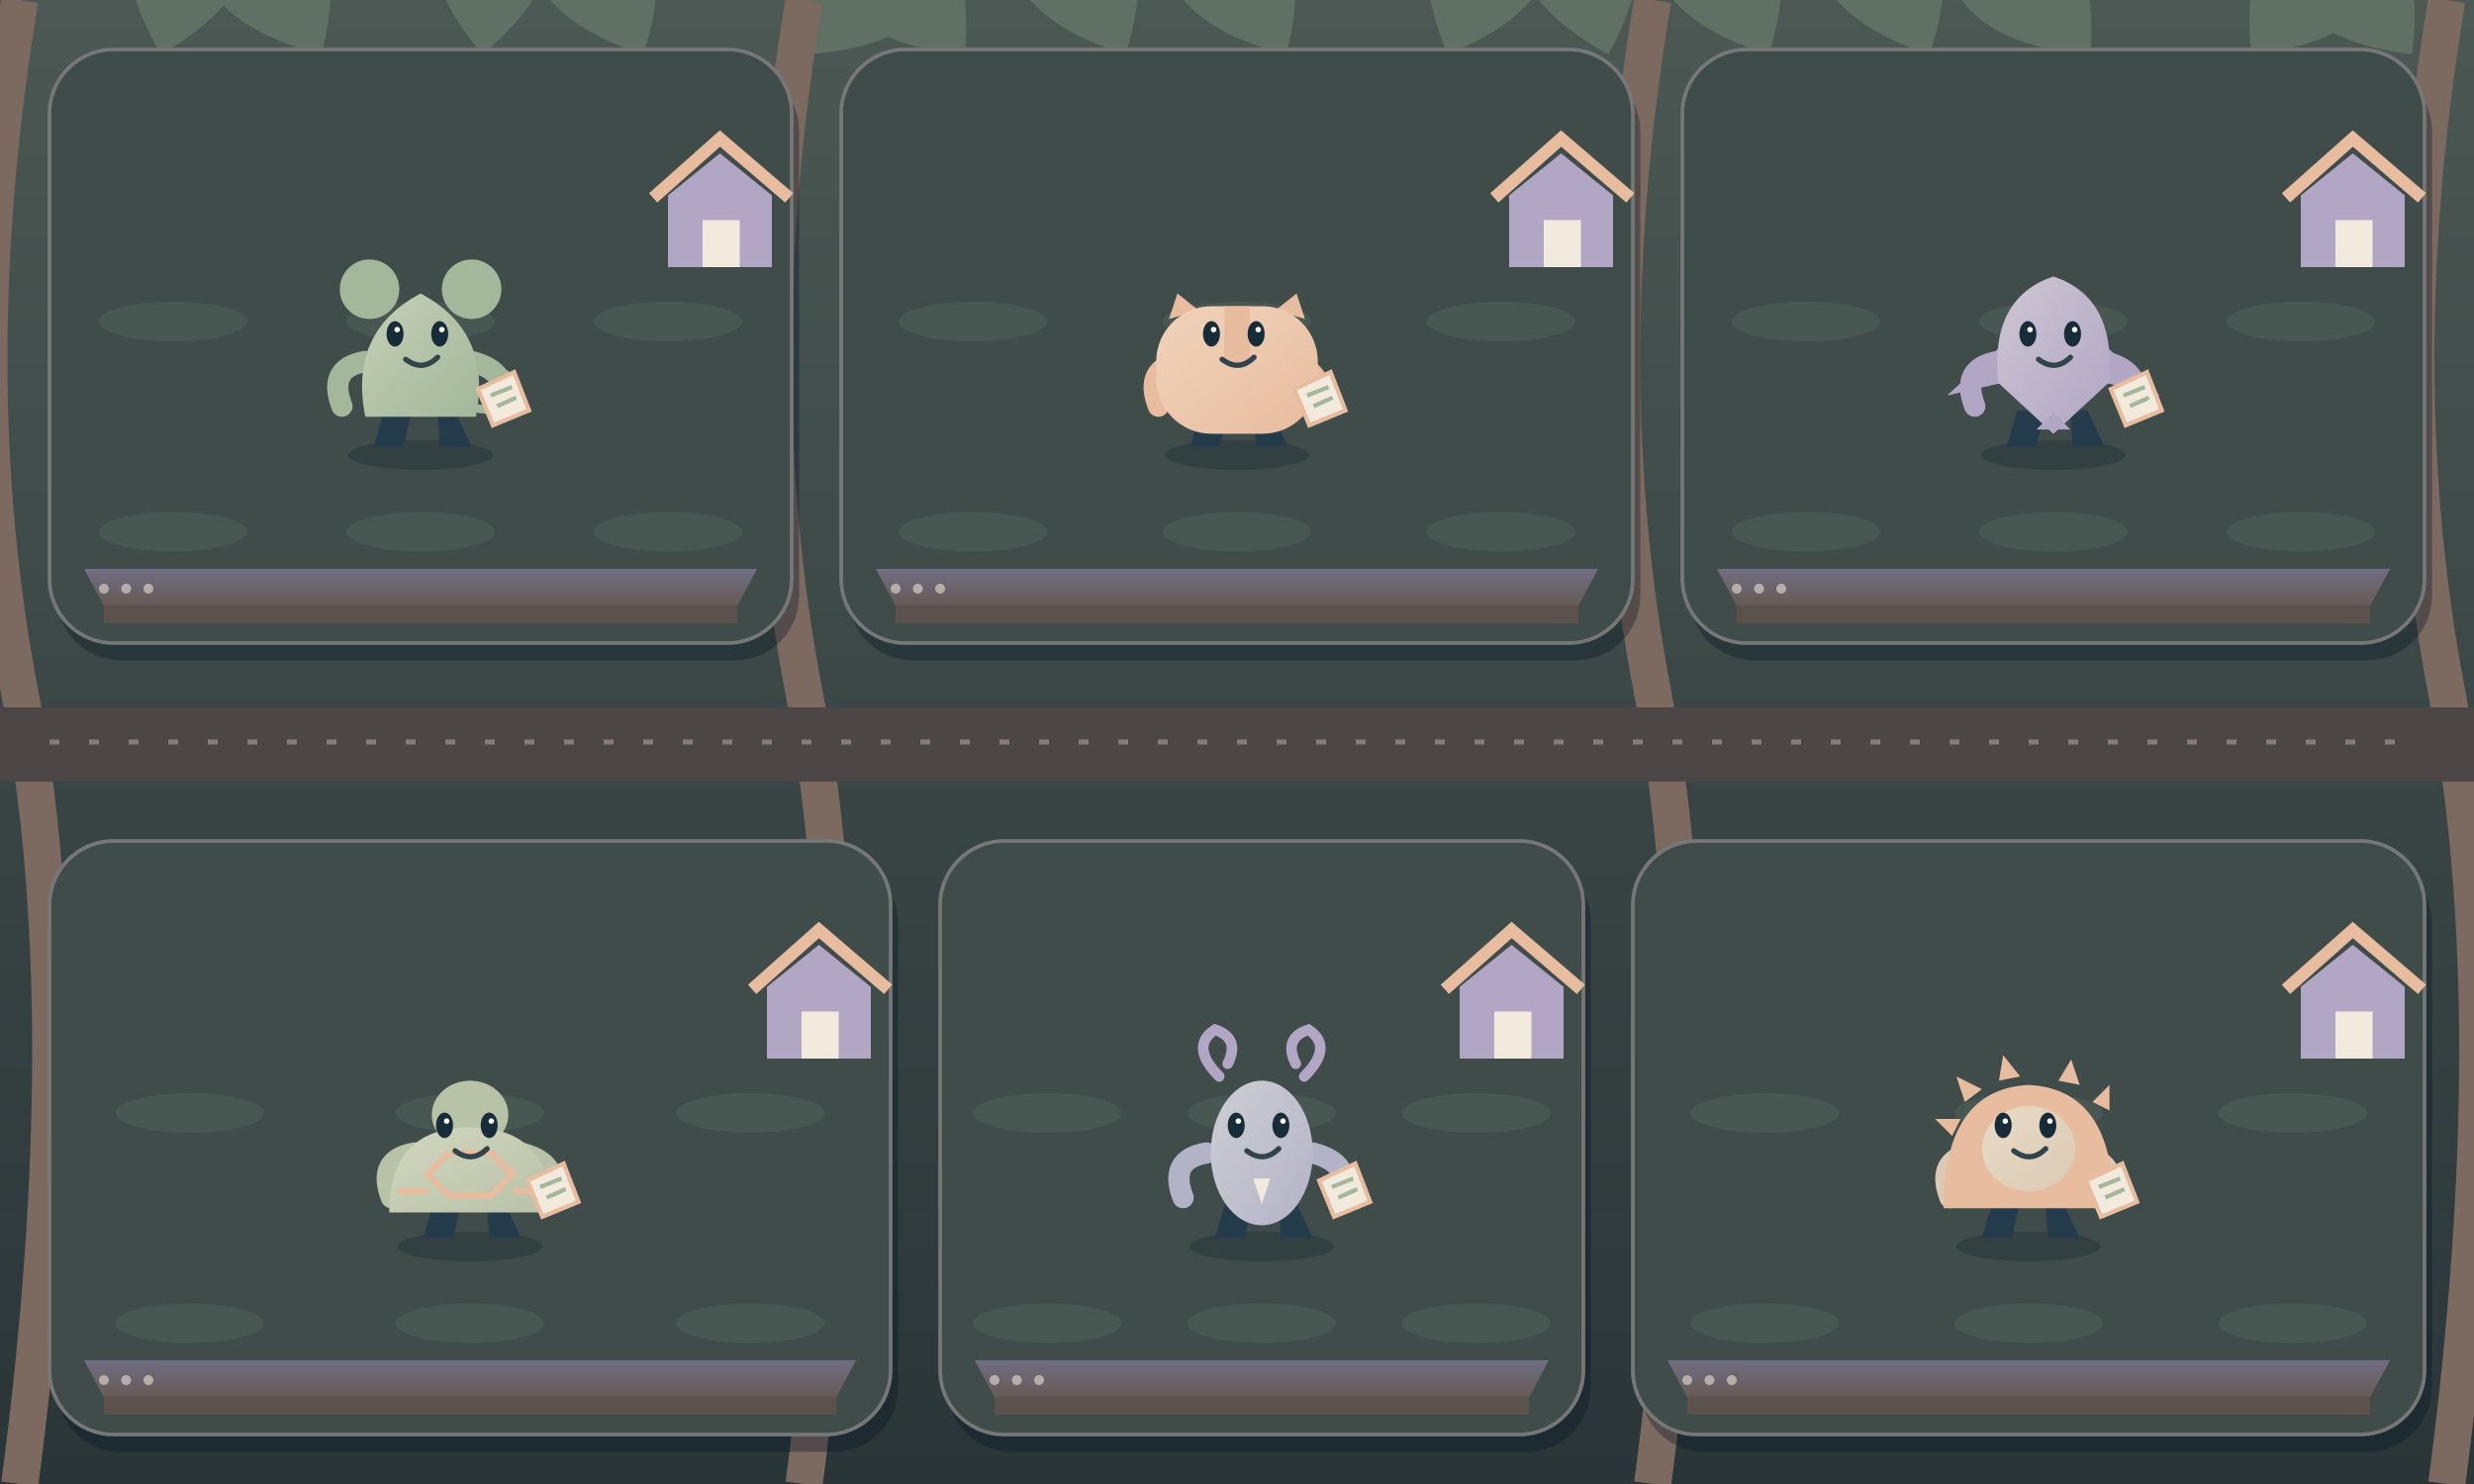
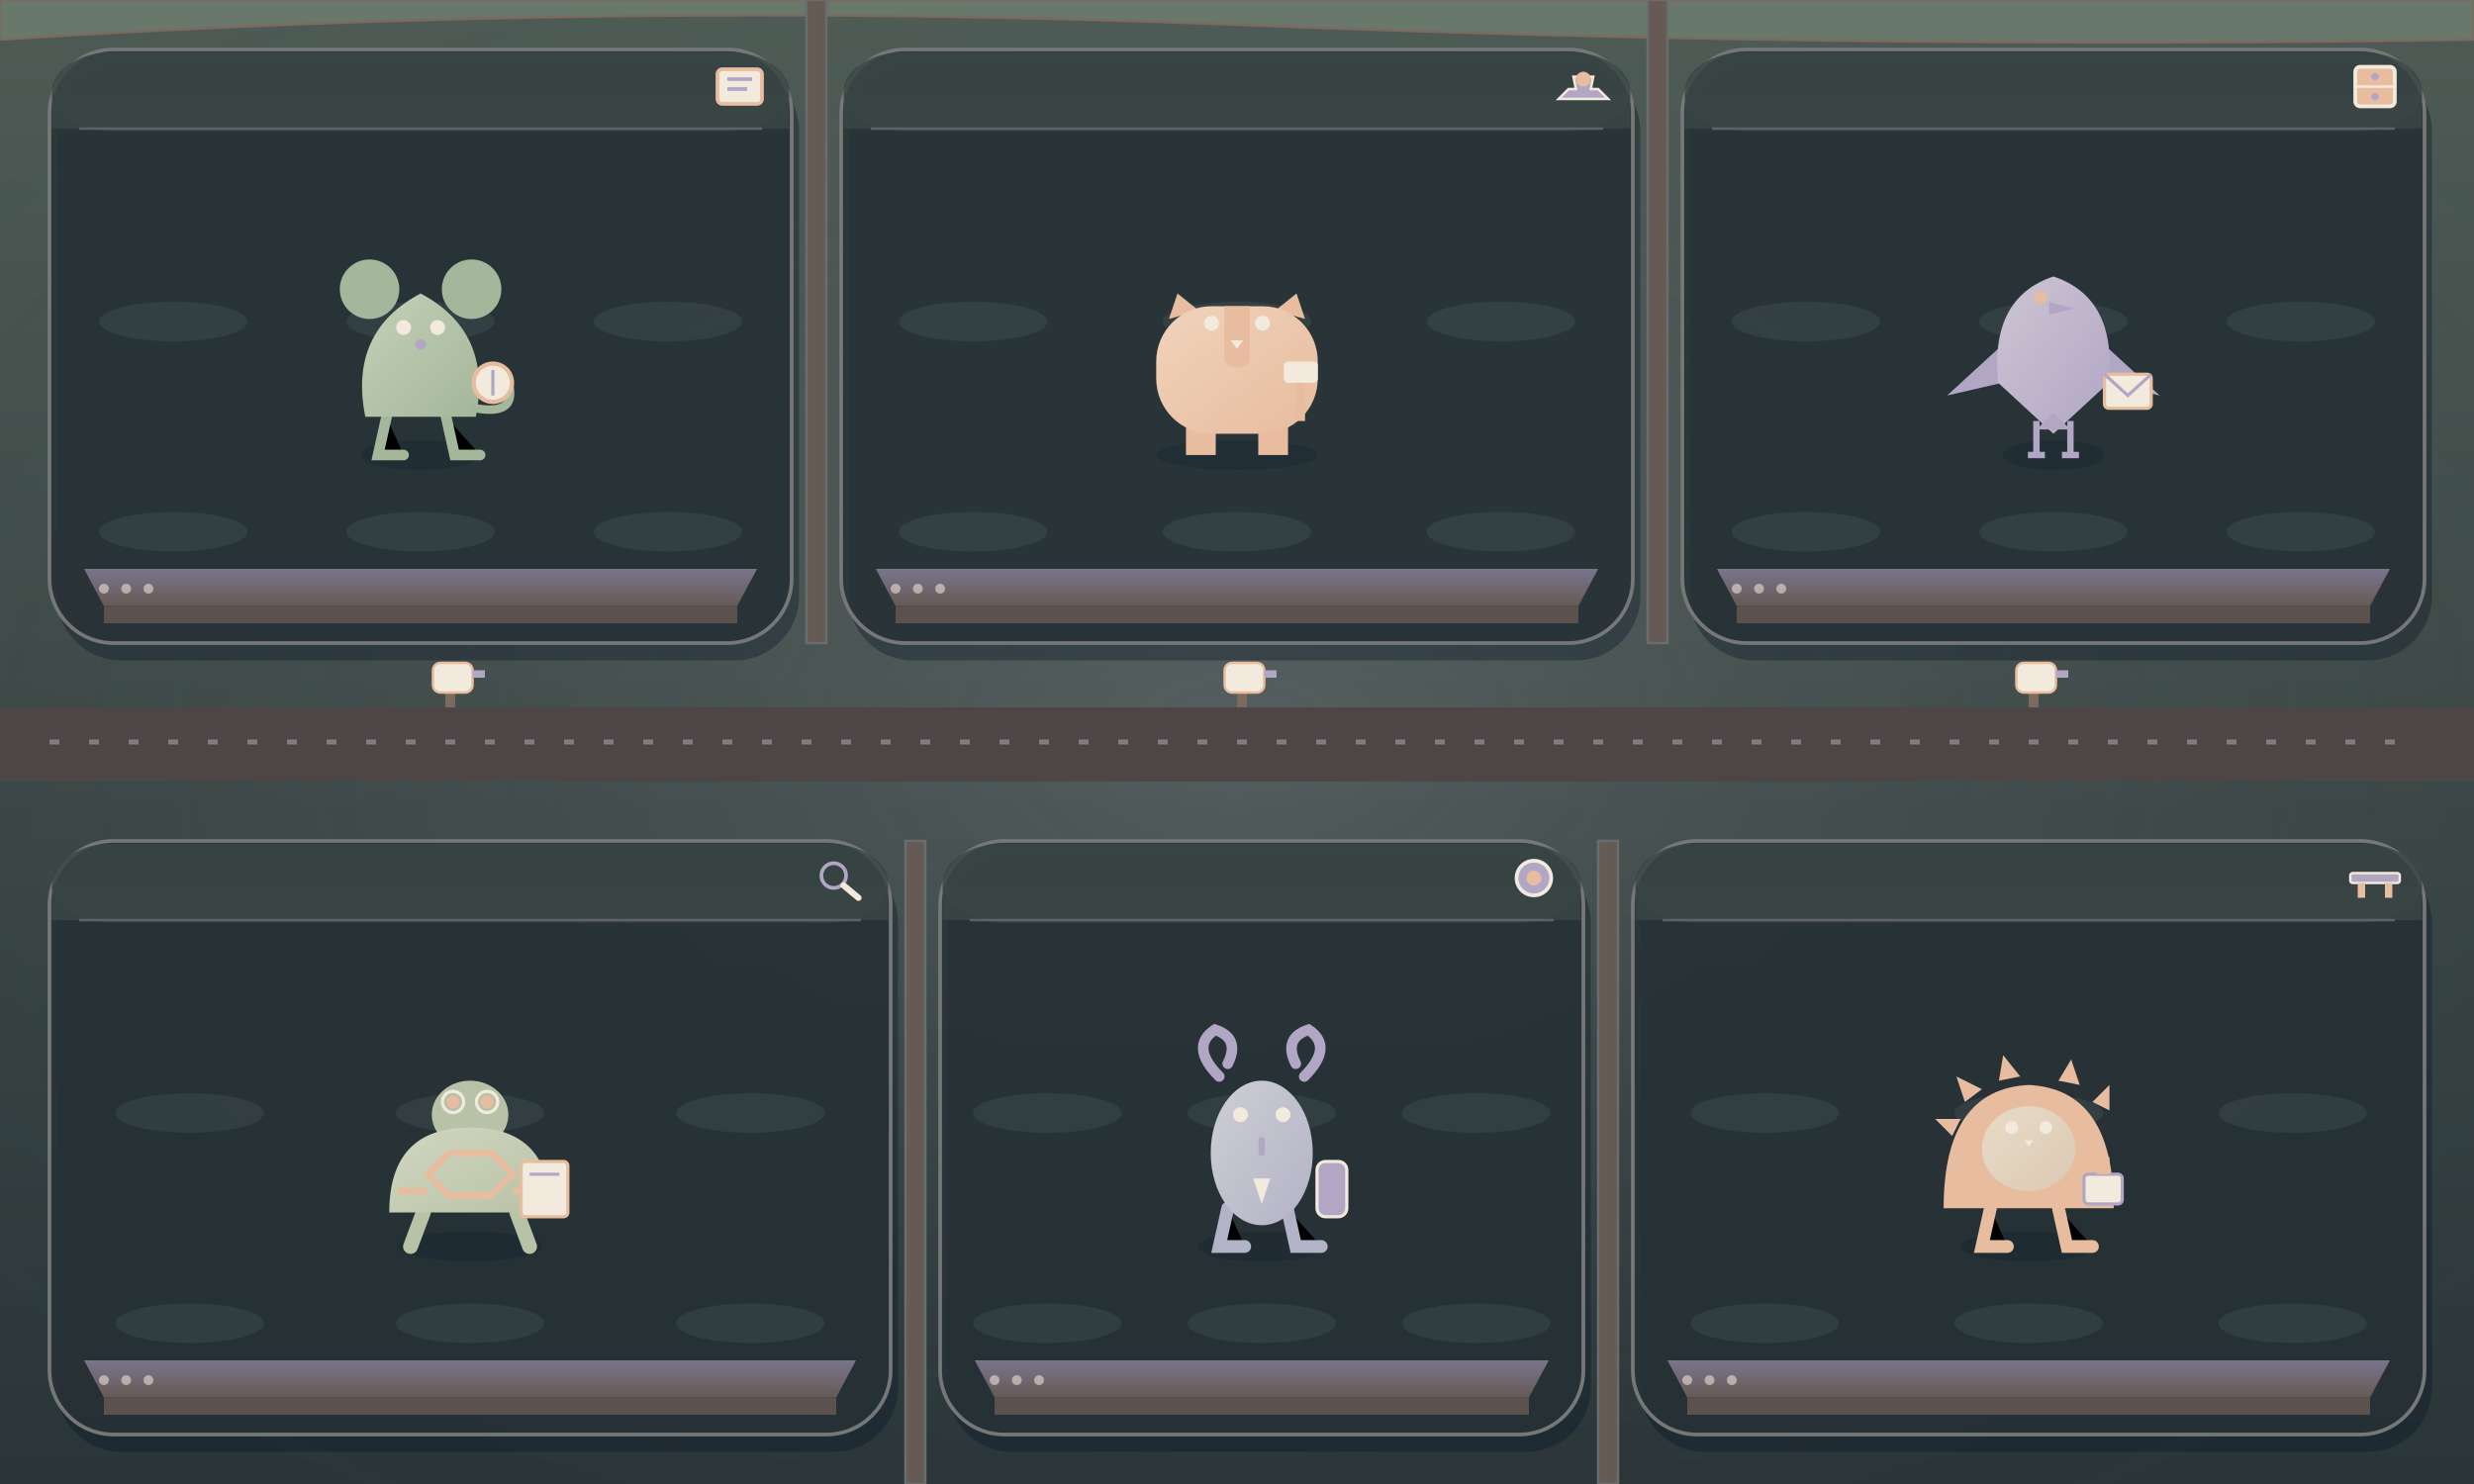
<svg xmlns="http://www.w3.org/2000/svg" width="800" height="480" viewBox="0 0 1000 600">
  <defs>
    <linearGradient id="sky" x1="0" y1="0" x2="0" y2="1">
-       <stop offset="0" stop-color="#4b5853" />
+       <stop offset="0" stop-color="#4e5b55" />
      <stop offset="1" stop-color="#2a3538" />
    </linearGradient>
    <linearGradient id="desk" x1="0" y1="0" x2="0" y2="1">
-       <stop offset="0" stop-color="#716e84" />
+       <stop offset="0" stop-color="#79758c" />
      <stop offset="1" stop-color="#665a55" />
    </linearGradient>
+     <radialGradient id="ambient" cx="50%" cy="50%" r="65%">
+       <stop offset="0" stop-color="#ece9f0" stop-opacity=".14" />
+       <stop offset="100%" stop-color="#2a3538" stop-opacity="0" />
+     </radialGradient>
  </defs>
  <rect width="1000" height="600" fill="url(#sky)" />
-   <path d="M0 0Q-50 -50 0 -90.0Q50 -50 0 0Z" fill="#617064" transform="translate(0 22) rotate(-44)" />
-   <path d="M0 0Q-50 -50 0 -90.0Q50 -50 0 0Z" fill="#617064" transform="translate(65 22) rotate(15)" />
-   <path d="M0 0Q-50 -50 0 -90.0Q50 -50 0 0Z" fill="#617064" transform="translate(130 22) rotate(-31)" />
-   <path d="M0 0Q-50 -50 0 -90.0Q50 -50 0 0Z" fill="#617064" transform="translate(195 22) rotate(5)" />
-   <path d="M0 0Q-50 -50 0 -90.0Q50 -50 0 0Z" fill="#617064" transform="translate(260 22) rotate(-27)" />
-   <path d="M0 0Q-50 -50 0 -90.0Q50 -50 0 0Z" fill="#617064" transform="translate(325 22) rotate(42)" />
-   <path d="M0 0Q-50 -50 0 -90.0Q50 -50 0 0Z" fill="#617064" transform="translate(390 22) rotate(-40)" />
-   <path d="M0 0Q-50 -50 0 -90.0Q50 -50 0 0Z" fill="#617064" transform="translate(455 22) rotate(-28)" />
-   <path d="M0 0Q-50 -50 0 -90.0Q50 -50 0 0Z" fill="#617064" transform="translate(520 22) rotate(-31)" />
-   <path d="M0 0Q-50 -50 0 -90.0Q50 -50 0 0Z" fill="#617064" transform="translate(585 22) rotate(23)" />
-   <path d="M0 0Q-50 -50 0 -90.0Q50 -50 0 0Z" fill="#617064" transform="translate(650 22) rotate(-16)" />
-   <path d="M0 0Q-50 -50 0 -90.0Q50 -50 0 0Z" fill="#617064" transform="translate(715 22) rotate(-28)" />
-   <path d="M0 0Q-50 -50 0 -90.0Q50 -50 0 0Z" fill="#617064" transform="translate(780 22) rotate(-27)" />
-   <path d="M0 0Q-50 -50 0 -90.0Q50 -50 0 0Z" fill="#617064" transform="translate(845 22) rotate(-41)" />
-   <path d="M0 0Q-50 -50 0 -90.0Q50 -50 0 0Z" fill="#617064" transform="translate(910 22) rotate(39)" />
-   <path d="M0 0Q-50 -50 0 -90.0Q50 -50 0 0Z" fill="#617064" transform="translate(975 22) rotate(-38)" />
-   <path d="M0 0Q-50 -50 0 -90.0Q50 -50 0 0Z" fill="#617064" transform="translate(1040 22) rotate(-28)" />
-   <path d="M8 0q-25 150 0 280t0 320" fill="none" stroke="#7c6a61" stroke-width="15" />
-   <path d="M325 0q-25 150 0 280t0 320" fill="none" stroke="#7c6a61" stroke-width="15" />
-   <path d="M668 0q-25 150 0 280t0 320" fill="none" stroke="#7c6a61" stroke-width="15" />
-   <path d="M989 0q-25 150 0 280t0 320" fill="none" stroke="#7c6a61" stroke-width="15" />
+   <rect width="1000" height="600" fill="url(#ambient)" />
+   <path d="M0 16q250-16 500-6t500 6V0H0z" fill="#68786a" stroke="#7c6a61" stroke-width="1" />
+   <rect x="326" y="0" width="8" height="260" fill="#665a55" stroke="#6a6d6d" stroke-width="1" />
+   <rect x="666" y="0" width="8" height="260" fill="#665a55" stroke="#6a6d6d" stroke-width="1" />
+   <rect x="366" y="340" width="8" height="260" fill="#665a55" stroke="#6a6d6d" stroke-width="1" />
+   <rect x="646" y="340" width="8" height="260" fill="#665a55" stroke="#6a6d6d" stroke-width="1" />
+   <rect x="180" y="280" width="4" height="28" fill="#7c6a61" />
+   <rect x="175" y="268" width="16" height="12" rx="3" fill="#F2EBDD" stroke="#E8BC9F" stroke-width="1" />
+   <rect x="191" y="271" width="5" height="3" fill="#B2A6C5" />
+   <rect x="500" y="280" width="4" height="28" fill="#7c6a61" />
+   <rect x="495" y="268" width="16" height="12" rx="3" fill="#F2EBDD" stroke="#E8BC9F" stroke-width="1" />
+   <rect x="511" y="271" width="5" height="3" fill="#B2A6C5" />
+   <rect x="820" y="280" width="4" height="28" fill="#7c6a61" />
+   <rect x="815" y="268" width="16" height="12" rx="3" fill="#F2EBDD" stroke="#E8BC9F" stroke-width="1" />
+   <rect x="831" y="271" width="5" height="3" fill="#B2A6C5" />
  <path d="M0 286h1000v30H0z" fill="#4c4746" />
  <path d="M20 300h960" stroke="#c9b9c4" stroke-width="2" stroke-dasharray="4 12" opacity=".45" />
  <rect x="23" y="27" width="300" height="240" rx="26" fill="#071422" opacity=".35" />
-   <rect x="20" y="20" width="300" height="240" rx="26" fill="#3f4c49" stroke="#757877" stroke-width="1.5" />
+   <rect x="20" y="20" width="300" height="240" rx="26" fill="#273236" fill-opacity=".85" stroke="#757877" stroke-width="1.5" />
+   <rect x="21" y="21" width="298" height="32" rx="25" fill="#394544" opacity=".85" />
+   <rect x="21" y="38" width="298" height="14" fill="#394544" opacity=".85" />
+   <line x1="32" y1="52" x2="308" y2="52" stroke="#5e6264" stroke-width="1" />
  <path d="M34 230h272l-8 15H42z" fill="url(#desk)" />
  <path d="M42 245v7h256v-7" fill="#5b524e" />
  <ellipse cx="70.0" cy="130" rx="30" ry="8" fill="#d9ecdb" opacity=".07" />
  <ellipse cx="70.0" cy="215" rx="30" ry="8" fill="#d9ecdb" opacity=".07" />
  <ellipse cx="170.0" cy="130" rx="30" ry="8" fill="#d9ecdb" opacity=".07" />
  <ellipse cx="170.0" cy="215" rx="30" ry="8" fill="#d9ecdb" opacity=".07" />
  <ellipse cx="270.0" cy="130" rx="30" ry="8" fill="#d9ecdb" opacity=".07" />
  <ellipse cx="270.0" cy="215" rx="30" ry="8" fill="#d9ecdb" opacity=".07" />
-   <path d="M270 79v29h42V79L291 62z" fill="#B2A6C5" />
-   <path d="M264 80l27-24 28 24" fill="none" stroke="#E8BC9F" stroke-width="5" />
-   <path d="M284 89h15v19h-15z" fill="#F2EBDD" />
+   <rect x="290" y="28" width="18" height="14" rx="2" fill="#F2EBDD" stroke="#E8BC9F" stroke-width="1.5" />
+   <line x1="294" y1="32" x2="304" y2="32" stroke="#B2A6C5" stroke-width="1.5" />
+   <line x1="294" y1="36" x2="302" y2="36" stroke="#B2A6C5" stroke-width="1.5" />
  <circle cx="42" cy="238" r="2" fill="#F2EBDD" opacity=".55" />
  <circle cx="51" cy="238" r="2" fill="#F2EBDD" opacity=".55" />
  <circle cx="60" cy="238" r="2" fill="#F2EBDD" opacity=".55" />
  <rect x="343" y="27" width="320" height="240" rx="26" fill="#071422" opacity=".35" />
-   <rect x="340" y="20" width="320" height="240" rx="26" fill="#3f4c49" stroke="#757877" stroke-width="1.5" />
+   <rect x="340" y="20" width="320" height="240" rx="26" fill="#273236" fill-opacity=".85" stroke="#757877" stroke-width="1.5" />
+   <rect x="341" y="21" width="318" height="32" rx="25" fill="#394544" opacity=".85" />
+   <rect x="341" y="38" width="318" height="14" fill="#394544" opacity=".85" />
+   <line x1="352" y1="52" x2="648" y2="52" stroke="#5e6264" stroke-width="1" />
  <path d="M354 230h292l-8 15H362z" fill="url(#desk)" />
  <path d="M362 245v7h276v-7" fill="#5b524e" />
  <ellipse cx="393.333" cy="130" rx="30" ry="8" fill="#d9ecdb" opacity=".07" />
  <ellipse cx="393.333" cy="215" rx="30" ry="8" fill="#d9ecdb" opacity=".07" />
  <ellipse cx="500.0" cy="130" rx="30" ry="8" fill="#d9ecdb" opacity=".07" />
  <ellipse cx="500.0" cy="215" rx="30" ry="8" fill="#d9ecdb" opacity=".07" />
  <ellipse cx="606.667" cy="130" rx="30" ry="8" fill="#d9ecdb" opacity=".07" />
  <ellipse cx="606.667" cy="215" rx="30" ry="8" fill="#d9ecdb" opacity=".07" />
-   <path d="M610 79v29h42V79L631 62z" fill="#B2A6C5" />
-   <path d="M604 80l27-24 28 24" fill="none" stroke="#E8BC9F" stroke-width="5" />
-   <path d="M624 89h15v19h-15z" fill="#F2EBDD" />
+   <path d="M630 40h20l-4-4h-3l1-5h-8l1 5h-3z" fill="#B2A6C5" stroke="#F2EBDD" stroke-width="1" />
+   <circle cx="640" cy="32" r="3" fill="#E8BC9F" />
  <circle cx="362" cy="238" r="2" fill="#F2EBDD" opacity=".55" />
  <circle cx="371" cy="238" r="2" fill="#F2EBDD" opacity=".55" />
  <circle cx="380" cy="238" r="2" fill="#F2EBDD" opacity=".55" />
  <rect x="683" y="27" width="300" height="240" rx="26" fill="#071422" opacity=".35" />
-   <rect x="680" y="20" width="300" height="240" rx="26" fill="#3f4c49" stroke="#757877" stroke-width="1.5" />
+   <rect x="680" y="20" width="300" height="240" rx="26" fill="#273236" fill-opacity=".85" stroke="#757877" stroke-width="1.5" />
+   <rect x="681" y="21" width="298" height="32" rx="25" fill="#394544" opacity=".85" />
+   <rect x="681" y="38" width="298" height="14" fill="#394544" opacity=".85" />
+   <line x1="692" y1="52" x2="968" y2="52" stroke="#5e6264" stroke-width="1" />
  <path d="M694 230h272l-8 15H702z" fill="url(#desk)" />
  <path d="M702 245v7h256v-7" fill="#5b524e" />
  <ellipse cx="730.0" cy="130" rx="30" ry="8" fill="#d9ecdb" opacity=".07" />
  <ellipse cx="730.0" cy="215" rx="30" ry="8" fill="#d9ecdb" opacity=".07" />
  <ellipse cx="830.0" cy="130" rx="30" ry="8" fill="#d9ecdb" opacity=".07" />
  <ellipse cx="830.0" cy="215" rx="30" ry="8" fill="#d9ecdb" opacity=".07" />
  <ellipse cx="930.0" cy="130" rx="30" ry="8" fill="#d9ecdb" opacity=".07" />
  <ellipse cx="930.0" cy="215" rx="30" ry="8" fill="#d9ecdb" opacity=".07" />
-   <path d="M930 79v29h42V79L951 62z" fill="#B2A6C5" />
-   <path d="M924 80l27-24 28 24" fill="none" stroke="#E8BC9F" stroke-width="5" />
-   <path d="M944 89h15v19h-15z" fill="#F2EBDD" />
+   <rect x="952" y="27" width="16" height="16" rx="2" fill="#E8BC9F" stroke="#F2EBDD" stroke-width="1.5" />
+   <line x1="952" y1="35" x2="968" y2="35" stroke="#F2EBDD" stroke-width="1" />
+   <circle cx="960" cy="31" r="1.5" fill="#B2A6C5" />
+   <circle cx="960" cy="39" r="1.5" fill="#B2A6C5" />
  <circle cx="702" cy="238" r="2" fill="#F2EBDD" opacity=".55" />
  <circle cx="711" cy="238" r="2" fill="#F2EBDD" opacity=".55" />
  <circle cx="720" cy="238" r="2" fill="#F2EBDD" opacity=".55" />
  <rect x="23" y="347" width="340" height="240" rx="26" fill="#071422" opacity=".35" />
-   <rect x="20" y="340" width="340" height="240" rx="26" fill="#3f4c49" stroke="#757877" stroke-width="1.5" />
+   <rect x="20" y="340" width="340" height="240" rx="26" fill="#273236" fill-opacity=".85" stroke="#757877" stroke-width="1.5" />
+   <rect x="21" y="341" width="338" height="32" rx="25" fill="#394544" opacity=".85" />
+   <rect x="21" y="358" width="338" height="14" fill="#394544" opacity=".85" />
+   <line x1="32" y1="372" x2="348" y2="372" stroke="#5e6264" stroke-width="1" />
  <path d="M34 550h312l-8 15H42z" fill="url(#desk)" />
  <path d="M42 565v7h296v-7" fill="#5b524e" />
  <ellipse cx="76.667" cy="450" rx="30" ry="8" fill="#d9ecdb" opacity=".07" />
  <ellipse cx="76.667" cy="535" rx="30" ry="8" fill="#d9ecdb" opacity=".07" />
  <ellipse cx="190.0" cy="450" rx="30" ry="8" fill="#d9ecdb" opacity=".07" />
  <ellipse cx="190.0" cy="535" rx="30" ry="8" fill="#d9ecdb" opacity=".07" />
  <ellipse cx="303.333" cy="450" rx="30" ry="8" fill="#d9ecdb" opacity=".07" />
  <ellipse cx="303.333" cy="535" rx="30" ry="8" fill="#d9ecdb" opacity=".07" />
-   <path d="M310 399v29h42V399L331 382z" fill="#B2A6C5" />
-   <path d="M304 400l27-24 28 24" fill="none" stroke="#E8BC9F" stroke-width="5" />
-   <path d="M324 409h15v19h-15z" fill="#F2EBDD" />
+   <circle cx="337" cy="354" r="5" fill="none" stroke="#B2A6C5" stroke-width="1.5" />
+   <line x1="341" y1="358" x2="347" y2="363" stroke="#F2EBDD" stroke-width="2.5" stroke-linecap="round" />
  <circle cx="42" cy="558" r="2" fill="#F2EBDD" opacity=".55" />
  <circle cx="51" cy="558" r="2" fill="#F2EBDD" opacity=".55" />
  <circle cx="60" cy="558" r="2" fill="#F2EBDD" opacity=".55" />
  <rect x="383" y="347" width="260" height="240" rx="26" fill="#071422" opacity=".35" />
-   <rect x="380" y="340" width="260" height="240" rx="26" fill="#3f4c49" stroke="#757877" stroke-width="1.5" />
+   <rect x="380" y="340" width="260" height="240" rx="26" fill="#273236" fill-opacity=".85" stroke="#757877" stroke-width="1.5" />
+   <rect x="381" y="341" width="258" height="32" rx="25" fill="#394544" opacity=".85" />
+   <rect x="381" y="358" width="258" height="14" fill="#394544" opacity=".85" />
+   <line x1="392" y1="372" x2="628" y2="372" stroke="#5e6264" stroke-width="1" />
  <path d="M394 550h232l-8 15H402z" fill="url(#desk)" />
  <path d="M402 565v7h216v-7" fill="#5b524e" />
  <ellipse cx="423.333" cy="450" rx="30" ry="8" fill="#d9ecdb" opacity=".07" />
  <ellipse cx="423.333" cy="535" rx="30" ry="8" fill="#d9ecdb" opacity=".07" />
  <ellipse cx="510.0" cy="450" rx="30" ry="8" fill="#d9ecdb" opacity=".07" />
  <ellipse cx="510.0" cy="535" rx="30" ry="8" fill="#d9ecdb" opacity=".07" />
  <ellipse cx="596.667" cy="450" rx="30" ry="8" fill="#d9ecdb" opacity=".07" />
  <ellipse cx="596.667" cy="535" rx="30" ry="8" fill="#d9ecdb" opacity=".07" />
-   <path d="M590 399v29h42V399L611 382z" fill="#B2A6C5" />
-   <path d="M584 400l27-24 28 24" fill="none" stroke="#E8BC9F" stroke-width="5" />
-   <path d="M604 409h15v19h-15z" fill="#F2EBDD" />
+   <circle cx="620" cy="355" r="7" fill="#B2A6C5" stroke="#F2EBDD" stroke-width="1.5" />
+   <circle cx="620" cy="355" r="3" fill="#E8BC9F" />
  <circle cx="402" cy="558" r="2" fill="#F2EBDD" opacity=".55" />
  <circle cx="411" cy="558" r="2" fill="#F2EBDD" opacity=".55" />
  <circle cx="420" cy="558" r="2" fill="#F2EBDD" opacity=".55" />
  <rect x="663" y="347" width="320" height="240" rx="26" fill="#071422" opacity=".35" />
-   <rect x="660" y="340" width="320" height="240" rx="26" fill="#3f4c49" stroke="#757877" stroke-width="1.5" />
+   <rect x="660" y="340" width="320" height="240" rx="26" fill="#273236" fill-opacity=".85" stroke="#757877" stroke-width="1.5" />
+   <rect x="661" y="341" width="318" height="32" rx="25" fill="#394544" opacity=".85" />
+   <rect x="661" y="358" width="318" height="14" fill="#394544" opacity=".85" />
+   <line x1="672" y1="372" x2="968" y2="372" stroke="#5e6264" stroke-width="1" />
  <path d="M674 550h292l-8 15H682z" fill="url(#desk)" />
  <path d="M682 565v7h276v-7" fill="#5b524e" />
  <ellipse cx="713.333" cy="450" rx="30" ry="8" fill="#d9ecdb" opacity=".07" />
  <ellipse cx="713.333" cy="535" rx="30" ry="8" fill="#d9ecdb" opacity=".07" />
  <ellipse cx="820.0" cy="450" rx="30" ry="8" fill="#d9ecdb" opacity=".07" />
  <ellipse cx="820.0" cy="535" rx="30" ry="8" fill="#d9ecdb" opacity=".07" />
  <ellipse cx="926.667" cy="450" rx="30" ry="8" fill="#d9ecdb" opacity=".07" />
  <ellipse cx="926.667" cy="535" rx="30" ry="8" fill="#d9ecdb" opacity=".07" />
-   <path d="M930 399v29h42V399L951 382z" fill="#B2A6C5" />
-   <path d="M924 400l27-24 28 24" fill="none" stroke="#E8BC9F" stroke-width="5" />
-   <path d="M944 409h15v19h-15z" fill="#F2EBDD" />
+   <rect x="950" y="353" width="20" height="4" rx="1" fill="#B2A6C5" stroke="#F2EBDD" stroke-width="1" />
+   <rect x="953" y="357" width="3" height="6" fill="#E8BC9F" />
+   <rect x="964" y="357" width="3" height="6" fill="#E8BC9F" />
  <circle cx="682" cy="558" r="2" fill="#F2EBDD" opacity=".55" />
  <circle cx="691" cy="558" r="2" fill="#F2EBDD" opacity=".55" />
  <circle cx="700" cy="558" r="2" fill="#F2EBDD" opacity=".55" />
  <svg x="115.0" y="86" width="110" height="110" viewBox="0 0 128 128">
    <defs>
      <linearGradient id="body0" x1="0" y1="0" x2="1" y2="1">
        <stop offset="0" stop-color="#c4d0b6" />
        <stop offset="1" stop-color="#A4B79A" />
      </linearGradient>
    </defs>
-     <ellipse cx="64" cy="114" rx="34" ry="7" fill="#091726" opacity=".24" />
-     <path d="M47 93l-5 17h14l4-17M72 93l1 17h15l-8-17" fill="#243b4b" />
-     <path d="M38 70Q20 73 27 91M88 70q19 5 13 20" stroke="#A4B79A" stroke-width="10" fill="none" stroke-linecap="round" />
+     <ellipse cx="64" cy="114" rx="28" ry="7" fill="#091726" opacity=".24" />
+     <path d="M48 96l-4 18h12M76 96l4 18h12" stroke="#A4B79A" stroke-width="5" stroke-linecap="round" />
    <g id="shape-0">
      <circle cx="40" cy="36" r="14" fill="#A4B79A" />
      <circle cx="88" cy="36" r="14" fill="#A4B79A" />
      <path d="M38 96q-8-40 26-58 34 18 26 58z" fill="url(#body0)" />
      <path d="M90 92q22 4 14-16" fill="none" stroke="#A4B79A" stroke-width="4" stroke-linecap="round" />
    </g>
-     <ellipse cx="52" cy="57" rx="4" ry="6" fill="#172c39" />
-     <ellipse cx="73" cy="57" rx="4" ry="6" fill="#172c39" />
-     <circle cx="53" cy="55" r="1.3" fill="#fff" />
-     <circle cx="74" cy="55" r="1.3" fill="#fff" />
-     <path d="M57 69q8 6 15-1" fill="none" stroke="#31444a" stroke-width="2.5" stroke-linecap="round" />
-     <path d="M91 83l17-8 7 18-17 7z" fill="#F2EBDD" stroke="#E8BC9F" stroke-width="2" />
-     <path d="M97 86l10-4m-7 9 9-4" stroke="#A4B79A" stroke-width="2" />
+     <circle cx="56" cy="54" r="3.5" fill="#F2EBDD" />
+     <circle cx="72" cy="54" r="3.5" fill="#F2EBDD" />
+     <circle cx="64" cy="62" r="2.5" fill="#B2A6C5" />
+     <circle cx="98" cy="80" r="9" fill="#F2EBDD" stroke="#E8BC9F" stroke-width="2" />
+     <line x1="98" y1="74" x2="98" y2="86" stroke="#B2A6C5" stroke-width="1.5" />
  </svg>
  <svg x="445.0" y="86" width="110" height="110" viewBox="0 0 128 128">
    <defs>
      <linearGradient id="body1" x1="0" y1="0" x2="1" y2="1">
        <stop offset="0" stop-color="#f0d3ba" />
        <stop offset="1" stop-color="#E8BC9F" />
      </linearGradient>
    </defs>
-     <ellipse cx="64" cy="114" rx="34" ry="7" fill="#091726" opacity=".24" />
-     <path d="M47 93l-5 17h14l4-17M72 93l1 17h15l-8-17" fill="#243b4b" />
-     <path d="M38 70Q20 73 27 91M88 70q19 5 13 20" stroke="#E8BC9F" stroke-width="10" fill="none" stroke-linecap="round" />
+     <ellipse cx="64" cy="114" rx="38" ry="7" fill="#091726" opacity=".24" />
+     <rect x="40" y="98" width="14" height="16" fill="#E8BC9F" />
+     <rect x="74" y="98" width="14" height="16" fill="#E8BC9F" />
    <g id="shape-1">
      <path d="M32 50l4-12 10 8M96 50l-4-12-10 8" fill="#E8BC9F" />
      <rect x="26" y="44" width="76" height="60" rx="26" fill="url(#body1)" />
      <path d="M58 44h12v26q-6 6-12 0z" fill="#E8BC9F" />
    </g>
-     <ellipse cx="52" cy="57" rx="4" ry="6" fill="#172c39" />
-     <ellipse cx="73" cy="57" rx="4" ry="6" fill="#172c39" />
-     <circle cx="53" cy="55" r="1.3" fill="#fff" />
-     <circle cx="74" cy="55" r="1.3" fill="#fff" />
-     <path d="M57 69q8 6 15-1" fill="none" stroke="#31444a" stroke-width="2.5" stroke-linecap="round" />
-     <path d="M91 83l17-8 7 18-17 7z" fill="#F2EBDD" stroke="#E8BC9F" stroke-width="2" />
-     <path d="M97 86l10-4m-7 9 9-4" stroke="#A4B79A" stroke-width="2" />
+     <circle cx="52" cy="52" r="3.5" fill="#F2EBDD" />
+     <circle cx="76" cy="52" r="3.5" fill="#F2EBDD" />
+     <polygon points="61,60 67,60 64,64" fill="#F2EBDD" />
+     <line x1="94" y1="72" x2="94" y2="98" stroke="#E8BC9F" stroke-width="4" />
+     <rect x="86" y="70" width="16" height="10" rx="2" fill="#F2EBDD" />
  </svg>
  <svg x="775.0" y="86" width="110" height="110" viewBox="0 0 128 128">
    <defs>
      <linearGradient id="body2" x1="0" y1="0" x2="1" y2="1">
        <stop offset="0" stop-color="#cdc5d2" />
        <stop offset="1" stop-color="#B2A6C5" />
      </linearGradient>
    </defs>
-     <ellipse cx="64" cy="114" rx="34" ry="7" fill="#091726" opacity=".24" />
-     <path d="M47 93l-5 17h14l4-17M72 93l1 17h15l-8-17" fill="#243b4b" />
-     <path d="M38 70Q20 73 27 91M88 70q19 5 13 20" stroke="#B2A6C5" stroke-width="10" fill="none" stroke-linecap="round" />
+     <ellipse cx="64" cy="114" rx="24" ry="7" fill="#091726" opacity=".24" />
+     <path d="M56 98v16m-4 0h8M72 98v16m-4 0h8" stroke="#B2A6C5" stroke-width="3" />
    <g id="shape-2">
      <path d="M38 64L14 86l26-6M90 64l24 22-26-6" fill="#B2A6C5" />
      <path d="M64 30q30 10 26 50l-26 24-26-24q-4-40 26-50z" fill="url(#body2)" />
      <path d="M56 102l8-8 8 8" fill="#B2A6C5" />
    </g>
-     <ellipse cx="52" cy="57" rx="4" ry="6" fill="#172c39" />
-     <ellipse cx="73" cy="57" rx="4" ry="6" fill="#172c39" />
-     <circle cx="53" cy="55" r="1.3" fill="#fff" />
-     <circle cx="74" cy="55" r="1.3" fill="#fff" />
-     <path d="M57 69q8 6 15-1" fill="none" stroke="#31444a" stroke-width="2.5" stroke-linecap="round" />
-     <path d="M91 83l17-8 7 18-17 7z" fill="#F2EBDD" stroke="#E8BC9F" stroke-width="2" />
-     <path d="M97 86l10-4m-7 9 9-4" stroke="#A4B79A" stroke-width="2" />
+     <circle cx="58" cy="40" r="3" fill="#E8BC9F" />
+     <polygon points="62,42 74,45 62,48" fill="#B2A6C5" />
+     <rect x="88" y="76" width="22" height="16" rx="2" fill="#F2EBDD" stroke="#E8BC9F" stroke-width="1.5" />
+     <path d="M88 76l11 10 11-10" fill="none" stroke="#B2A6C5" stroke-width="1.5" />
  </svg>
  <svg x="135.0" y="406" width="110" height="110" viewBox="0 0 128 128">
    <defs>
      <linearGradient id="body3" x1="0" y1="0" x2="1" y2="1">
        <stop offset="0" stop-color="#d1d7bf" />
        <stop offset="1" stop-color="#b8c2a7" />
      </linearGradient>
    </defs>
    <ellipse cx="64" cy="114" rx="34" ry="7" fill="#091726" opacity=".24" />
-     <path d="M47 93l-5 17h14l4-17M72 93l1 17h15l-8-17" fill="#243b4b" />
-     <path d="M38 70Q20 73 27 91M88 70q19 5 13 20" stroke="#b8c2a7" stroke-width="10" fill="none" stroke-linecap="round" />
+     <path d="M42 98l-6 16M86 98l6 16" stroke="#b8c2a7" stroke-width="7" stroke-linecap="round" />
    <g id="shape-3">
      <ellipse cx="64" cy="52" rx="18" ry="16" fill="#b8c2a7" />
      <path d="M26 98q0-40 38-40t38 40z" fill="url(#body3)" />
      <path d="M44 80l10-10h20l10 10-10 10H54zM30 88h14M84 88h14" fill="none" stroke="#E8BC9F" stroke-width="3" />
    </g>
-     <ellipse cx="52" cy="57" rx="4" ry="6" fill="#172c39" />
-     <ellipse cx="73" cy="57" rx="4" ry="6" fill="#172c39" />
-     <circle cx="53" cy="55" r="1.3" fill="#fff" />
-     <circle cx="74" cy="55" r="1.3" fill="#fff" />
-     <path d="M57 69q8 6 15-1" fill="none" stroke="#31444a" stroke-width="2.5" stroke-linecap="round" />
-     <path d="M91 83l17-8 7 18-17 7z" fill="#F2EBDD" stroke="#E8BC9F" stroke-width="2" />
-     <path d="M97 86l10-4m-7 9 9-4" stroke="#A4B79A" stroke-width="2" />
+     <circle cx="56" cy="46" r="3" fill="#E8BC9F" />
+     <circle cx="72" cy="46" r="3" fill="#E8BC9F" />
+     <circle cx="56" cy="46" r="5" fill="none" stroke="#F2EBDD" stroke-width="1.5" />
+     <circle cx="72" cy="46" r="5" fill="none" stroke="#F2EBDD" stroke-width="1.5" />
+     <rect x="88" y="74" width="22" height="26" rx="2" fill="#F2EBDD" stroke="#E8BC9F" stroke-width="1.5" />
+     <line x1="92" y1="80" x2="106" y2="80" stroke="#B2A6C5" stroke-width="1.5" />
  </svg>
  <svg x="455.0" y="406" width="110" height="110" viewBox="0 0 128 128">
    <defs>
      <linearGradient id="body4" x1="0" y1="0" x2="1" y2="1">
        <stop offset="0" stop-color="#ceced4" />
        <stop offset="1" stop-color="#b3b3c7" />
      </linearGradient>
    </defs>
-     <ellipse cx="64" cy="114" rx="34" ry="7" fill="#091726" opacity=".24" />
-     <path d="M47 93l-5 17h14l4-17M72 93l1 17h15l-8-17" fill="#243b4b" />
-     <path d="M38 70Q20 73 27 91M88 70q19 5 13 20" stroke="#b3b3c7" stroke-width="10" fill="none" stroke-linecap="round" />
+     <ellipse cx="64" cy="114" rx="30" ry="7" fill="#091726" opacity=".24" />
+     <path d="M48 96l-4 18h12M76 96l4 18h12" stroke="#b3b3c7" stroke-width="6" stroke-linecap="round" />
    <g id="shape-4">
      <path d="M44 34q-14-14-2-22 12 4 6 16M84 34q14-14 2-22-12 4-6 16" fill="none" stroke="#B2A6C5" stroke-width="5" stroke-linecap="round" />
      <ellipse cx="64" cy="70" rx="24" ry="34" fill="url(#body4)" />
      <path d="M60 82l4 12 4-12" fill="#F2EBDD" />
    </g>
-     <ellipse cx="52" cy="57" rx="4" ry="6" fill="#172c39" />
-     <ellipse cx="73" cy="57" rx="4" ry="6" fill="#172c39" />
-     <circle cx="53" cy="55" r="1.3" fill="#fff" />
-     <circle cx="74" cy="55" r="1.3" fill="#fff" />
-     <path d="M57 69q8 6 15-1" fill="none" stroke="#31444a" stroke-width="2.5" stroke-linecap="round" />
-     <path d="M91 83l17-8 7 18-17 7z" fill="#F2EBDD" stroke="#E8BC9F" stroke-width="2" />
-     <path d="M97 86l10-4m-7 9 9-4" stroke="#A4B79A" stroke-width="2" />
+     <circle cx="54" cy="52" r="3.5" fill="#F2EBDD" />
+     <circle cx="74" cy="52" r="3.5" fill="#F2EBDD" />
+     <path d="M64 64v6" stroke="#B2A6C5" stroke-width="3" stroke-linecap="round" />
+     <rect x="90" y="74" width="14" height="26" rx="4" fill="#B2A6C5" stroke="#F2EBDD" stroke-width="1.5" />
  </svg>
  <svg x="765.0" y="406" width="110" height="110" viewBox="0 0 128 128">
    <defs>
      <linearGradient id="body5" x1="0" y1="0" x2="1" y2="1">
        <stop offset="0" stop-color="#e8dcc7" />
        <stop offset="1" stop-color="#dbc9b3" />
      </linearGradient>
    </defs>
-     <ellipse cx="64" cy="114" rx="34" ry="7" fill="#091726" opacity=".24" />
-     <path d="M47 93l-5 17h14l4-17M72 93l1 17h15l-8-17" fill="#243b4b" />
-     <path d="M38 70Q20 73 27 91M88 70q19 5 13 20" stroke="#dbc9b3" stroke-width="10" fill="none" stroke-linecap="round" />
+     <ellipse cx="64" cy="114" rx="32" ry="7" fill="#091726" opacity=".24" />
+     <path d="M46 96l-4 18h12M78 96l4 18h12" stroke="#E8BC9F" stroke-width="6" stroke-linecap="round" />
    <g id="shape-5">
      <path d="M24 96q0-56 40-58 40 2 40 58zM28 62l-8-8 12 0M34 46l-4-12 12 6M50 36l2-12 8 10M78 36l6-10 4 12M94 46l8-8v12" fill="#E8BC9F" />
      <ellipse cx="64" cy="68" rx="22" ry="20" fill="url(#body5)" />
    </g>
-     <ellipse cx="52" cy="57" rx="4" ry="6" fill="#172c39" />
-     <ellipse cx="73" cy="57" rx="4" ry="6" fill="#172c39" />
-     <circle cx="53" cy="55" r="1.3" fill="#fff" />
-     <circle cx="74" cy="55" r="1.3" fill="#fff" />
-     <path d="M57 69q8 6 15-1" fill="none" stroke="#31444a" stroke-width="2.5" stroke-linecap="round" />
-     <path d="M91 83l17-8 7 18-17 7z" fill="#F2EBDD" stroke="#E8BC9F" stroke-width="2" />
-     <path d="M97 86l10-4m-7 9 9-4" stroke="#A4B79A" stroke-width="2" />
+     <circle cx="56" cy="58" r="3" fill="#F2EBDD" />
+     <circle cx="72" cy="58" r="3" fill="#F2EBDD" />
+     <polygon points="62,64 66,64 64,67" fill="#F2EBDD" />
+     <rect x="90" y="80" width="18" height="14" rx="2" fill="#F2EBDD" stroke="#B2A6C5" stroke-width="1.5" />
+     <rect x="96" y="72" width="6" height="8" fill="#E8BC9F" />
  </svg>
</svg>
